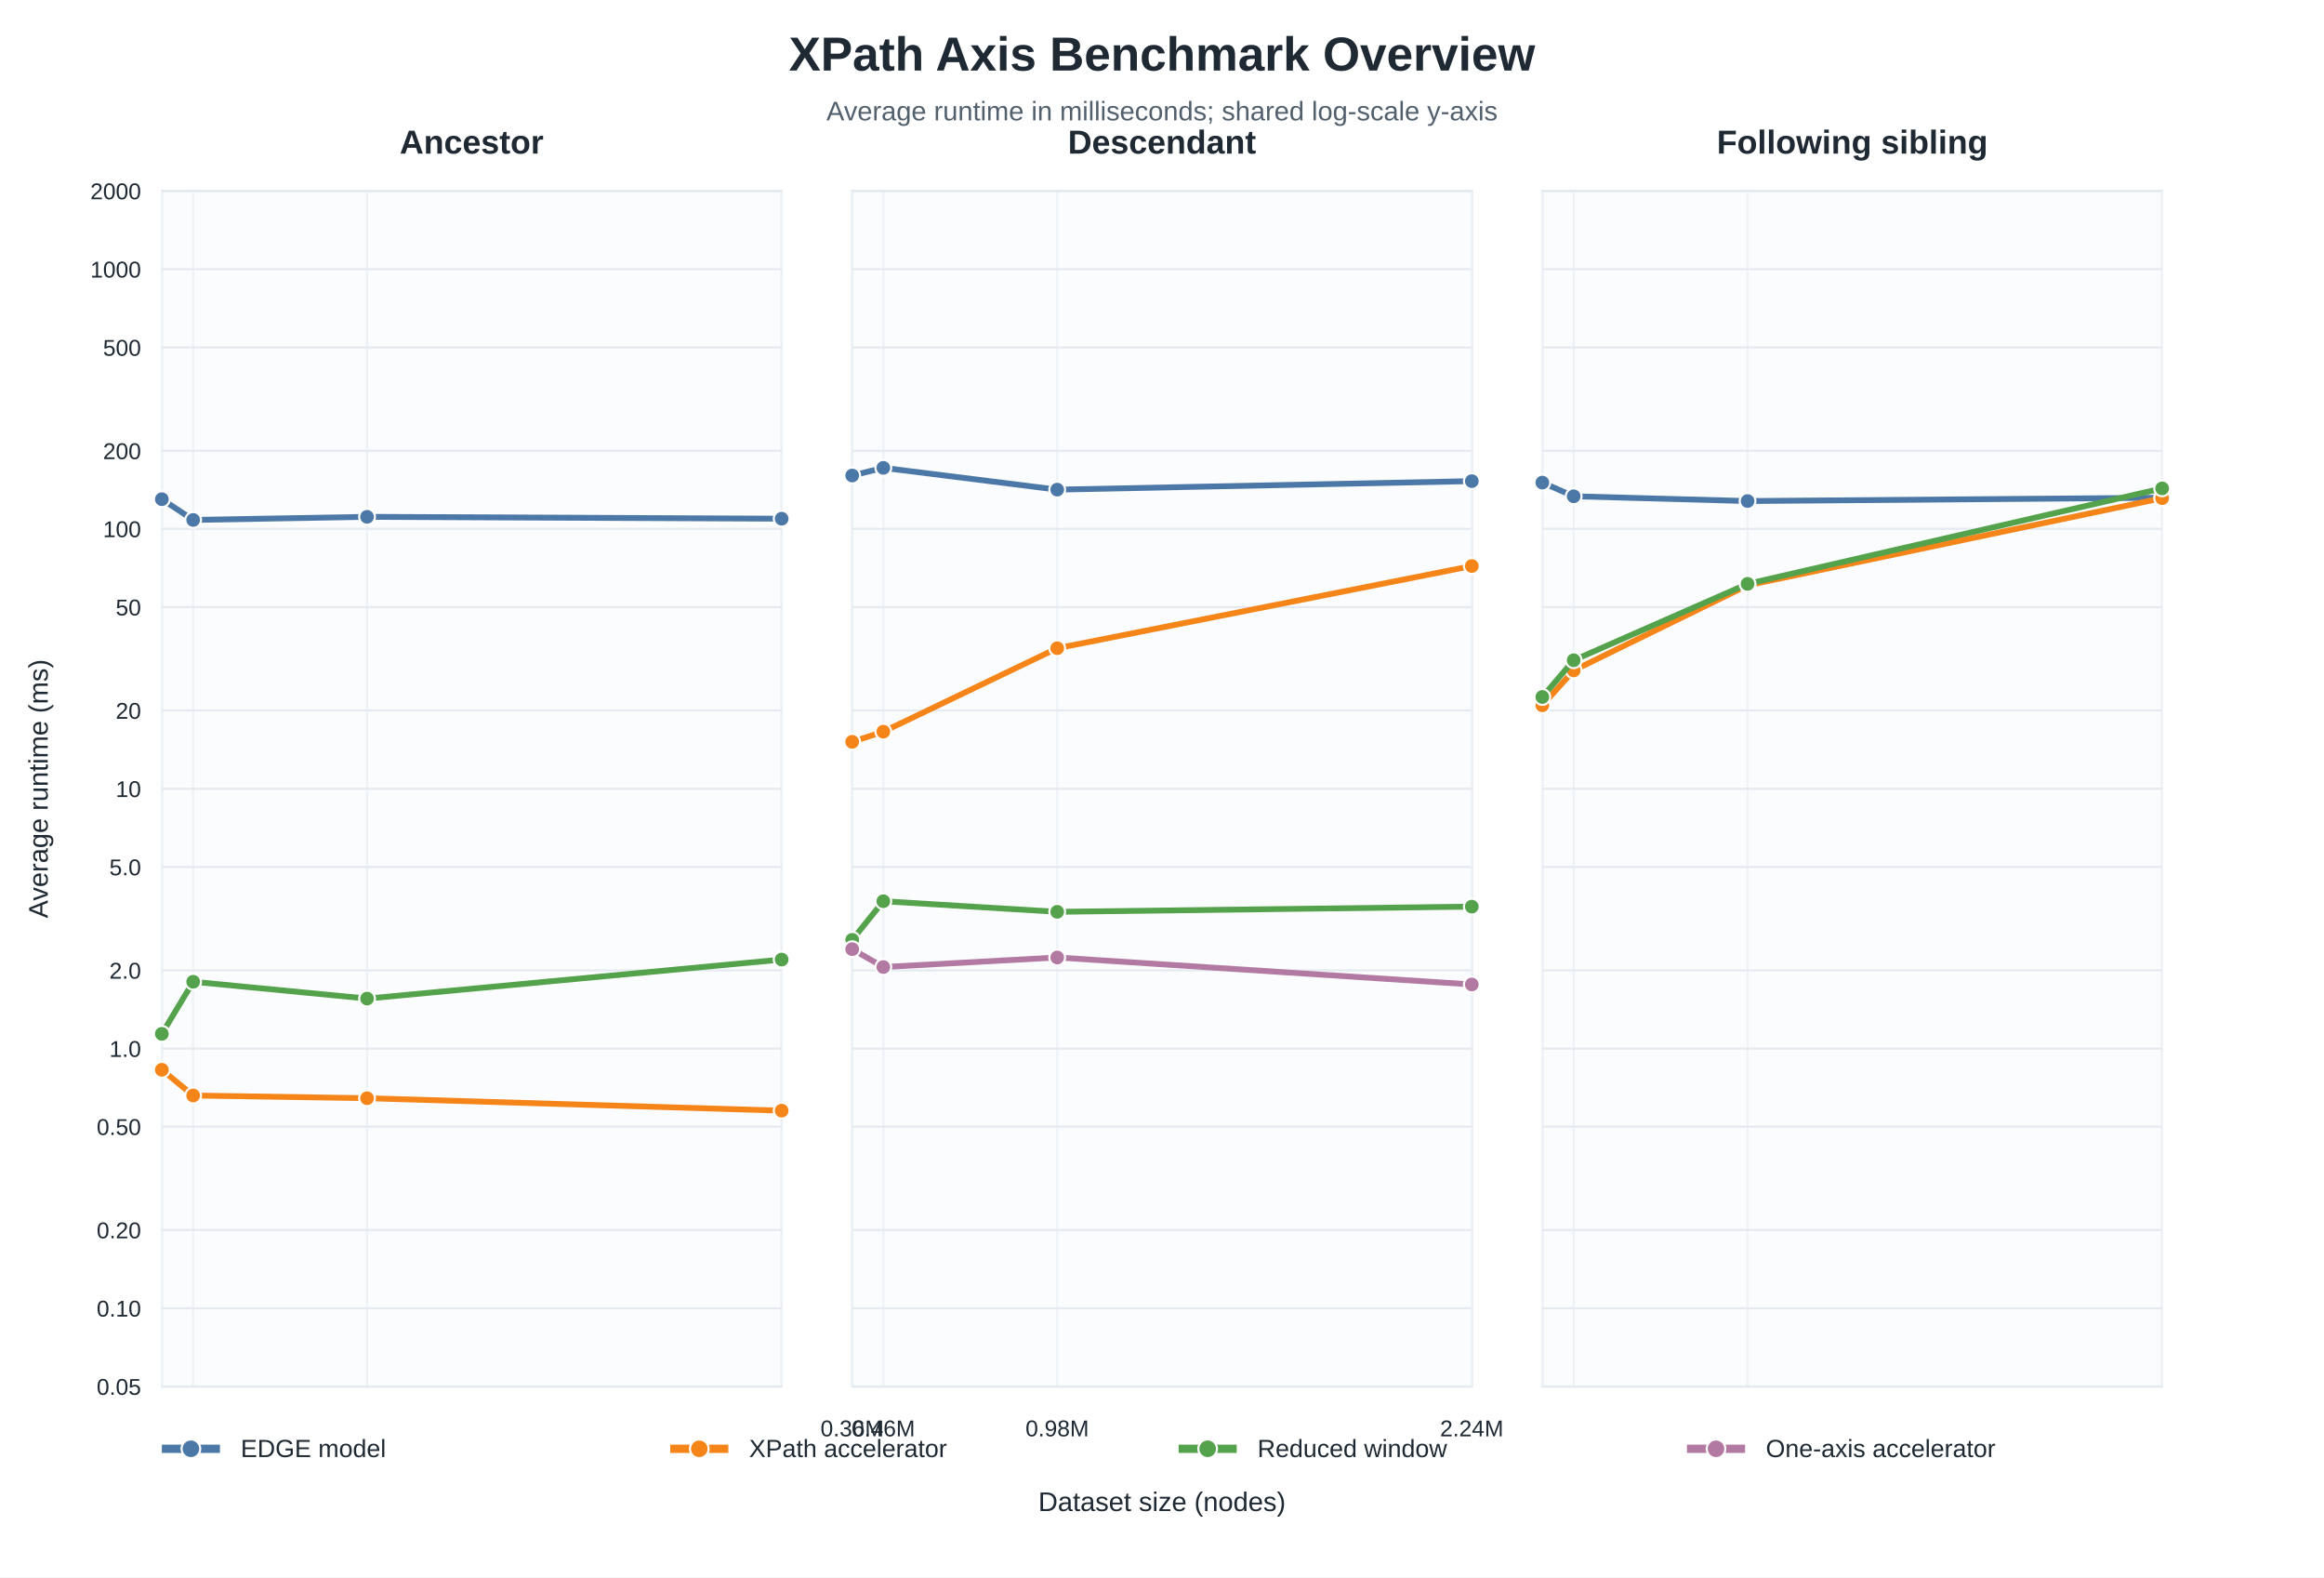
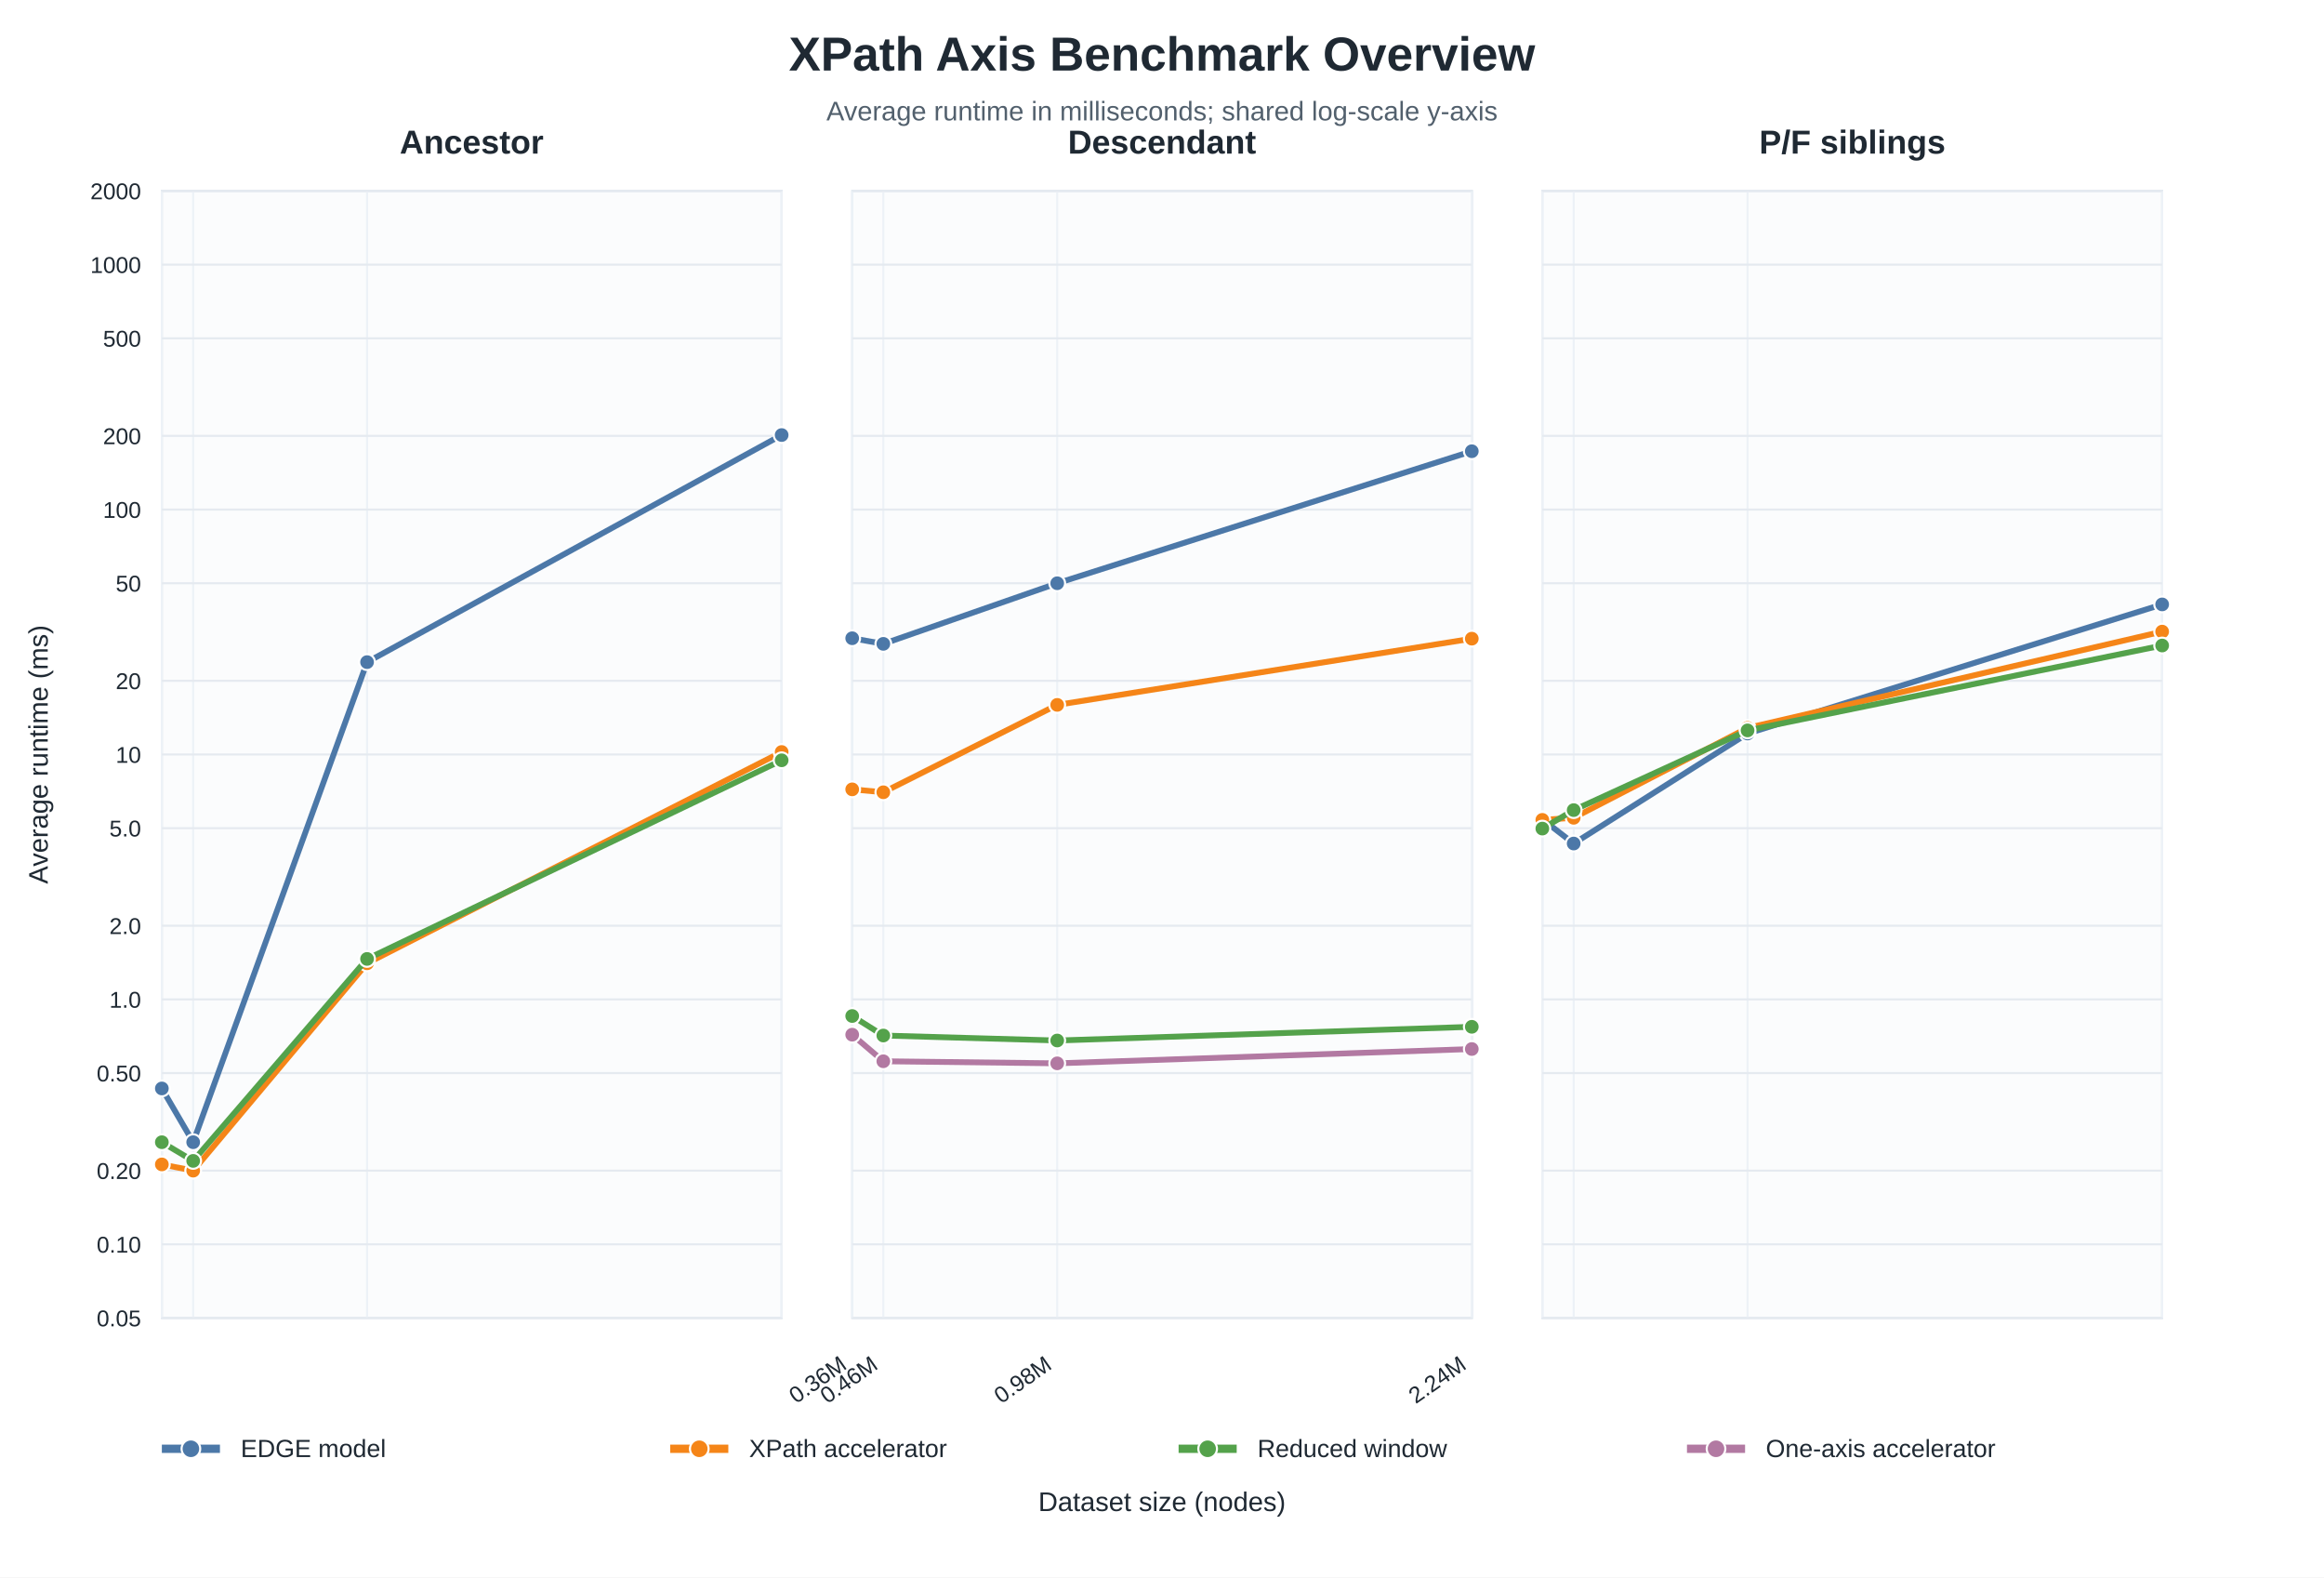
<svg xmlns="http://www.w3.org/2000/svg" width="1120" height="760" viewBox="0 0 1120 760">
  <rect width="100%" height="100%" fill="#FFFFFF" />
  <text x="560.0" y="34.0" font-family="Arial, sans-serif" font-size="23" font-weight="700" fill="#1F2933" text-anchor="middle">XPath Axis Benchmark Overview</text>
  <text x="560.0" y="58.0" font-family="Arial, sans-serif" font-size="13" font-weight="normal" fill="#52606D" text-anchor="middle">Average runtime in milliseconds; shared log-scale y-axis</text>
-   <rect x="78.0" y="92" width="298.7" height="576" fill="#FBFCFD" stroke="#D9E2EC" />
+   <rect x="78.0" y="92" width="298.7" height="543" fill="#FBFCFD" stroke="#D9E2EC" />
  <text x="227.3" y="74.0" font-family="Arial, sans-serif" font-size="16" font-weight="700" fill="#1F2933" text-anchor="middle">Ancestor</text>
-   <line x1="78.0" y1="92" x2="78.0" y2="668" stroke="#EDF2F7" />
-   <line x1="93.1" y1="92" x2="93.1" y2="668" stroke="#EDF2F7" />
-   <line x1="176.9" y1="92" x2="176.9" y2="668" stroke="#EDF2F7" />
-   <line x1="376.7" y1="92" x2="376.7" y2="668" stroke="#EDF2F7" />
-   <line x1="78.0" y1="668.0" x2="376.7" y2="668.0" stroke="#E5EAF0" />
-   <text x="68.0" y="672.0" font-family="Arial, sans-serif" font-size="11" font-weight="normal" fill="#1F2933" text-anchor="end">0.05</text>
-   <line x1="78.0" y1="630.3" x2="376.7" y2="630.3" stroke="#E5EAF0" />
-   <text x="68.0" y="634.3" font-family="Arial, sans-serif" font-size="11" font-weight="normal" fill="#1F2933" text-anchor="end">0.10</text>
-   <line x1="78.0" y1="592.6" x2="376.7" y2="592.6" stroke="#E5EAF0" />
-   <text x="68.0" y="596.6" font-family="Arial, sans-serif" font-size="11" font-weight="normal" fill="#1F2933" text-anchor="end">0.20</text>
-   <line x1="78.0" y1="542.8" x2="376.7" y2="542.8" stroke="#E5EAF0" />
-   <text x="68.0" y="546.8" font-family="Arial, sans-serif" font-size="11" font-weight="normal" fill="#1F2933" text-anchor="end">0.50</text>
-   <line x1="78.0" y1="505.2" x2="376.7" y2="505.2" stroke="#E5EAF0" />
-   <text x="68.0" y="509.2" font-family="Arial, sans-serif" font-size="11" font-weight="normal" fill="#1F2933" text-anchor="end">1.0</text>
-   <line x1="78.0" y1="467.5" x2="376.7" y2="467.5" stroke="#E5EAF0" />
-   <text x="68.0" y="471.5" font-family="Arial, sans-serif" font-size="11" font-weight="normal" fill="#1F2933" text-anchor="end">2.0</text>
-   <line x1="78.0" y1="417.7" x2="376.7" y2="417.7" stroke="#E5EAF0" />
-   <text x="68.0" y="421.7" font-family="Arial, sans-serif" font-size="11" font-weight="normal" fill="#1F2933" text-anchor="end">5.0</text>
-   <line x1="78.0" y1="380.0" x2="376.7" y2="380.0" stroke="#E5EAF0" />
-   <text x="68.0" y="384.0" font-family="Arial, sans-serif" font-size="11" font-weight="normal" fill="#1F2933" text-anchor="end">10</text>
-   <line x1="78.0" y1="342.3" x2="376.7" y2="342.3" stroke="#E5EAF0" />
-   <text x="68.0" y="346.3" font-family="Arial, sans-serif" font-size="11" font-weight="normal" fill="#1F2933" text-anchor="end">20</text>
-   <line x1="78.0" y1="292.5" x2="376.7" y2="292.5" stroke="#E5EAF0" />
-   <text x="68.0" y="296.5" font-family="Arial, sans-serif" font-size="11" font-weight="normal" fill="#1F2933" text-anchor="end">50</text>
-   <line x1="78.0" y1="254.8" x2="376.7" y2="254.8" stroke="#E5EAF0" />
-   <text x="68.0" y="258.8" font-family="Arial, sans-serif" font-size="11" font-weight="normal" fill="#1F2933" text-anchor="end">100</text>
-   <line x1="78.0" y1="217.2" x2="376.7" y2="217.2" stroke="#E5EAF0" />
-   <text x="68.0" y="221.2" font-family="Arial, sans-serif" font-size="11" font-weight="normal" fill="#1F2933" text-anchor="end">200</text>
-   <line x1="78.0" y1="167.4" x2="376.7" y2="167.4" stroke="#E5EAF0" />
-   <text x="68.0" y="171.4" font-family="Arial, sans-serif" font-size="11" font-weight="normal" fill="#1F2933" text-anchor="end">500</text>
-   <line x1="78.0" y1="129.7" x2="376.7" y2="129.7" stroke="#E5EAF0" />
-   <text x="68.0" y="133.7" font-family="Arial, sans-serif" font-size="11" font-weight="normal" fill="#1F2933" text-anchor="end">1000</text>
+   <line x1="78.0" y1="92" x2="78.0" y2="635" stroke="#EDF2F7" />
+   <line x1="93.1" y1="92" x2="93.1" y2="635" stroke="#EDF2F7" />
+   <line x1="176.9" y1="92" x2="176.9" y2="635" stroke="#EDF2F7" />
+   <line x1="376.7" y1="92" x2="376.7" y2="635" stroke="#EDF2F7" />
+   <line x1="78.0" y1="635.0" x2="376.7" y2="635.0" stroke="#E5EAF0" />
+   <text x="68.0" y="639.0" font-family="Arial, sans-serif" font-size="11" font-weight="normal" fill="#1F2933" text-anchor="end">0.05</text>
+   <line x1="78.0" y1="599.5" x2="376.7" y2="599.5" stroke="#E5EAF0" />
+   <text x="68.0" y="603.5" font-family="Arial, sans-serif" font-size="11" font-weight="normal" fill="#1F2933" text-anchor="end">0.10</text>
+   <line x1="78.0" y1="564.0" x2="376.7" y2="564.0" stroke="#E5EAF0" />
+   <text x="68.0" y="568.0" font-family="Arial, sans-serif" font-size="11" font-weight="normal" fill="#1F2933" text-anchor="end">0.20</text>
+   <line x1="78.0" y1="517.0" x2="376.7" y2="517.0" stroke="#E5EAF0" />
+   <text x="68.0" y="521.0" font-family="Arial, sans-serif" font-size="11" font-weight="normal" fill="#1F2933" text-anchor="end">0.50</text>
+   <line x1="78.0" y1="481.5" x2="376.7" y2="481.5" stroke="#E5EAF0" />
+   <text x="68.0" y="485.5" font-family="Arial, sans-serif" font-size="11" font-weight="normal" fill="#1F2933" text-anchor="end">1.0</text>
+   <line x1="78.0" y1="446.0" x2="376.7" y2="446.0" stroke="#E5EAF0" />
+   <text x="68.0" y="450.0" font-family="Arial, sans-serif" font-size="11" font-weight="normal" fill="#1F2933" text-anchor="end">2.0</text>
+   <line x1="78.0" y1="399.0" x2="376.7" y2="399.0" stroke="#E5EAF0" />
+   <text x="68.0" y="403.0" font-family="Arial, sans-serif" font-size="11" font-weight="normal" fill="#1F2933" text-anchor="end">5.0</text>
+   <line x1="78.0" y1="363.5" x2="376.7" y2="363.5" stroke="#E5EAF0" />
+   <text x="68.0" y="367.5" font-family="Arial, sans-serif" font-size="11" font-weight="normal" fill="#1F2933" text-anchor="end">10</text>
+   <line x1="78.0" y1="328.0" x2="376.7" y2="328.0" stroke="#E5EAF0" />
+   <text x="68.0" y="332.0" font-family="Arial, sans-serif" font-size="11" font-weight="normal" fill="#1F2933" text-anchor="end">20</text>
+   <line x1="78.0" y1="281.0" x2="376.7" y2="281.0" stroke="#E5EAF0" />
+   <text x="68.0" y="285.0" font-family="Arial, sans-serif" font-size="11" font-weight="normal" fill="#1F2933" text-anchor="end">50</text>
+   <line x1="78.0" y1="245.5" x2="376.7" y2="245.5" stroke="#E5EAF0" />
+   <text x="68.0" y="249.5" font-family="Arial, sans-serif" font-size="11" font-weight="normal" fill="#1F2933" text-anchor="end">100</text>
+   <line x1="78.0" y1="210.0" x2="376.7" y2="210.0" stroke="#E5EAF0" />
+   <text x="68.0" y="214.0" font-family="Arial, sans-serif" font-size="11" font-weight="normal" fill="#1F2933" text-anchor="end">200</text>
+   <line x1="78.0" y1="163.0" x2="376.7" y2="163.0" stroke="#E5EAF0" />
+   <text x="68.0" y="167.0" font-family="Arial, sans-serif" font-size="11" font-weight="normal" fill="#1F2933" text-anchor="end">500</text>
+   <line x1="78.0" y1="127.5" x2="376.7" y2="127.5" stroke="#E5EAF0" />
+   <text x="68.0" y="131.5" font-family="Arial, sans-serif" font-size="11" font-weight="normal" fill="#1F2933" text-anchor="end">1000</text>
  <line x1="78.0" y1="92.0" x2="376.7" y2="92.0" stroke="#E5EAF0" />
  <text x="68.0" y="96.0" font-family="Arial, sans-serif" font-size="11" font-weight="normal" fill="#1F2933" text-anchor="end">2000</text>
-   <polyline points="78.0,240.5 93.1,250.5 176.9,249.0 376.7,249.9" fill="none" stroke="#4C78A8" stroke-width="2.8" />
-   <circle cx="78.0" cy="240.5" r="3.8" fill="#4C78A8" stroke="#FFFFFF" stroke-width="1" />
-   <circle cx="93.1" cy="250.5" r="3.8" fill="#4C78A8" stroke="#FFFFFF" stroke-width="1" />
-   <circle cx="176.9" cy="249.0" r="3.8" fill="#4C78A8" stroke="#FFFFFF" stroke-width="1" />
-   <circle cx="376.7" cy="249.9" r="3.8" fill="#4C78A8" stroke="#FFFFFF" stroke-width="1" />
-   <polyline points="78.0,515.4 93.1,527.8 176.9,529.1 376.7,535.1" fill="none" stroke="#F58518" stroke-width="2.8" />
-   <circle cx="78.0" cy="515.4" r="3.8" fill="#F58518" stroke="#FFFFFF" stroke-width="1" />
-   <circle cx="93.1" cy="527.8" r="3.8" fill="#F58518" stroke="#FFFFFF" stroke-width="1" />
-   <circle cx="176.9" cy="529.1" r="3.8" fill="#F58518" stroke="#FFFFFF" stroke-width="1" />
-   <circle cx="376.7" cy="535.1" r="3.8" fill="#F58518" stroke="#FFFFFF" stroke-width="1" />
-   <polyline points="78.0,498.1 93.1,473.0 176.9,481.1 376.7,462.3" fill="none" stroke="#54A24B" stroke-width="2.8" />
-   <circle cx="78.0" cy="498.1" r="3.8" fill="#54A24B" stroke="#FFFFFF" stroke-width="1" />
-   <circle cx="93.1" cy="473.0" r="3.8" fill="#54A24B" stroke="#FFFFFF" stroke-width="1" />
-   <circle cx="176.9" cy="481.1" r="3.8" fill="#54A24B" stroke="#FFFFFF" stroke-width="1" />
-   <circle cx="376.7" cy="462.3" r="3.8" fill="#54A24B" stroke="#FFFFFF" stroke-width="1" />
-   <rect x="410.7" y="92" width="298.7" height="576" fill="#FBFCFD" stroke="#D9E2EC" />
+   <polyline points="78.0,524.4 93.1,550.3 176.9,319.0 376.7,209.6" fill="none" stroke="#4C78A8" stroke-width="2.8" />
+   <circle cx="78.0" cy="524.4" r="3.8" fill="#4C78A8" stroke="#FFFFFF" stroke-width="1" />
+   <circle cx="93.1" cy="550.3" r="3.8" fill="#4C78A8" stroke="#FFFFFF" stroke-width="1" />
+   <circle cx="176.9" cy="319.0" r="3.8" fill="#4C78A8" stroke="#FFFFFF" stroke-width="1" />
+   <circle cx="376.7" cy="209.6" r="3.8" fill="#4C78A8" stroke="#FFFFFF" stroke-width="1" />
+   <polyline points="78.0,561.0 93.1,564.0 176.9,464.1 376.7,362.3" fill="none" stroke="#F58518" stroke-width="2.8" />
+   <circle cx="78.0" cy="561.0" r="3.8" fill="#F58518" stroke="#FFFFFF" stroke-width="1" />
+   <circle cx="93.1" cy="564.0" r="3.8" fill="#F58518" stroke="#FFFFFF" stroke-width="1" />
+   <circle cx="176.9" cy="464.1" r="3.8" fill="#F58518" stroke="#FFFFFF" stroke-width="1" />
+   <circle cx="376.7" cy="362.3" r="3.8" fill="#F58518" stroke="#FFFFFF" stroke-width="1" />
+   <polyline points="78.0,550.3 93.1,559.3 176.9,462.0 376.7,366.3" fill="none" stroke="#54A24B" stroke-width="2.8" />
+   <circle cx="78.0" cy="550.3" r="3.8" fill="#54A24B" stroke="#FFFFFF" stroke-width="1" />
+   <circle cx="93.1" cy="559.3" r="3.8" fill="#54A24B" stroke="#FFFFFF" stroke-width="1" />
+   <circle cx="176.9" cy="462.0" r="3.8" fill="#54A24B" stroke="#FFFFFF" stroke-width="1" />
+   <circle cx="376.7" cy="366.3" r="3.8" fill="#54A24B" stroke="#FFFFFF" stroke-width="1" />
+   <rect x="410.7" y="92" width="298.7" height="543" fill="#FBFCFD" stroke="#D9E2EC" />
  <text x="560.0" y="74.0" font-family="Arial, sans-serif" font-size="16" font-weight="700" fill="#1F2933" text-anchor="middle">Descendant</text>
-   <line x1="410.7" y1="92" x2="410.7" y2="668" stroke="#EDF2F7" />
-   <text x="410.7" y="692.0" font-family="Arial, sans-serif" font-size="11" font-weight="normal" fill="#1F2933" text-anchor="middle">0.36M</text>
-   <line x1="425.7" y1="92" x2="425.7" y2="668" stroke="#EDF2F7" />
-   <text x="425.7" y="692.0" font-family="Arial, sans-serif" font-size="11" font-weight="normal" fill="#1F2933" text-anchor="middle">0.46M</text>
-   <line x1="509.5" y1="92" x2="509.5" y2="668" stroke="#EDF2F7" />
-   <text x="509.5" y="692.0" font-family="Arial, sans-serif" font-size="11" font-weight="normal" fill="#1F2933" text-anchor="middle">0.98M</text>
-   <line x1="709.3" y1="92" x2="709.3" y2="668" stroke="#EDF2F7" />
-   <text x="709.3" y="692.0" font-family="Arial, sans-serif" font-size="11" font-weight="normal" fill="#1F2933" text-anchor="middle">2.24M</text>
-   <line x1="410.7" y1="668.0" x2="709.3" y2="668.0" stroke="#E5EAF0" />
-   <line x1="410.7" y1="630.3" x2="709.3" y2="630.3" stroke="#E5EAF0" />
-   <line x1="410.7" y1="592.6" x2="709.3" y2="592.6" stroke="#E5EAF0" />
-   <line x1="410.7" y1="542.8" x2="709.3" y2="542.8" stroke="#E5EAF0" />
-   <line x1="410.7" y1="505.2" x2="709.3" y2="505.2" stroke="#E5EAF0" />
-   <line x1="410.7" y1="467.5" x2="709.3" y2="467.5" stroke="#E5EAF0" />
-   <line x1="410.7" y1="417.7" x2="709.3" y2="417.7" stroke="#E5EAF0" />
-   <line x1="410.7" y1="380.0" x2="709.3" y2="380.0" stroke="#E5EAF0" />
-   <line x1="410.7" y1="342.3" x2="709.3" y2="342.3" stroke="#E5EAF0" />
-   <line x1="410.7" y1="292.5" x2="709.3" y2="292.5" stroke="#E5EAF0" />
-   <line x1="410.7" y1="254.8" x2="709.3" y2="254.8" stroke="#E5EAF0" />
-   <line x1="410.7" y1="217.2" x2="709.3" y2="217.2" stroke="#E5EAF0" />
-   <line x1="410.7" y1="167.4" x2="709.3" y2="167.4" stroke="#E5EAF0" />
-   <line x1="410.7" y1="129.7" x2="709.3" y2="129.7" stroke="#E5EAF0" />
+   <line x1="410.7" y1="92" x2="410.7" y2="635" stroke="#EDF2F7" />
+   <text x="408.7" y="659.0" font-family="Arial, sans-serif" font-size="11" font-weight="normal" fill="#1F2933" text-anchor="end" transform="rotate(-35 408.6667 659)">0.36M</text>
+   <line x1="425.7" y1="92" x2="425.7" y2="635" stroke="#EDF2F7" />
+   <text x="423.7" y="659.0" font-family="Arial, sans-serif" font-size="11" font-weight="normal" fill="#1F2933" text-anchor="end" transform="rotate(-35 423.7491 659)">0.46M</text>
+   <line x1="509.5" y1="92" x2="509.5" y2="635" stroke="#EDF2F7" />
+   <text x="507.5" y="659.0" font-family="Arial, sans-serif" font-size="11" font-weight="normal" fill="#1F2933" text-anchor="end" transform="rotate(-35 507.5346 659)">0.98M</text>
+   <line x1="709.3" y1="92" x2="709.3" y2="635" stroke="#EDF2F7" />
+   <text x="707.3" y="659.0" font-family="Arial, sans-serif" font-size="11" font-weight="normal" fill="#1F2933" text-anchor="end" transform="rotate(-35 707.3333 659)">2.24M</text>
+   <line x1="410.7" y1="635.0" x2="709.3" y2="635.0" stroke="#E5EAF0" />
+   <line x1="410.7" y1="599.5" x2="709.3" y2="599.5" stroke="#E5EAF0" />
+   <line x1="410.7" y1="564.0" x2="709.3" y2="564.0" stroke="#E5EAF0" />
+   <line x1="410.7" y1="517.0" x2="709.3" y2="517.0" stroke="#E5EAF0" />
+   <line x1="410.7" y1="481.5" x2="709.3" y2="481.5" stroke="#E5EAF0" />
+   <line x1="410.7" y1="446.0" x2="709.3" y2="446.0" stroke="#E5EAF0" />
+   <line x1="410.7" y1="399.0" x2="709.3" y2="399.0" stroke="#E5EAF0" />
+   <line x1="410.7" y1="363.5" x2="709.3" y2="363.5" stroke="#E5EAF0" />
+   <line x1="410.7" y1="328.0" x2="709.3" y2="328.0" stroke="#E5EAF0" />
+   <line x1="410.7" y1="281.0" x2="709.3" y2="281.0" stroke="#E5EAF0" />
+   <line x1="410.7" y1="245.5" x2="709.3" y2="245.5" stroke="#E5EAF0" />
+   <line x1="410.7" y1="210.0" x2="709.3" y2="210.0" stroke="#E5EAF0" />
+   <line x1="410.7" y1="163.0" x2="709.3" y2="163.0" stroke="#E5EAF0" />
+   <line x1="410.7" y1="127.5" x2="709.3" y2="127.5" stroke="#E5EAF0" />
  <line x1="410.7" y1="92.0" x2="709.3" y2="92.0" stroke="#E5EAF0" />
-   <polyline points="410.7,229.1 425.7,225.4 509.5,235.9 709.3,231.8" fill="none" stroke="#4C78A8" stroke-width="2.8" />
-   <circle cx="410.7" cy="229.1" r="3.8" fill="#4C78A8" stroke="#FFFFFF" stroke-width="1" />
-   <circle cx="425.7" cy="225.4" r="3.8" fill="#4C78A8" stroke="#FFFFFF" stroke-width="1" />
-   <circle cx="509.5" cy="235.9" r="3.8" fill="#4C78A8" stroke="#FFFFFF" stroke-width="1" />
-   <circle cx="709.3" cy="231.8" r="3.8" fill="#4C78A8" stroke="#FFFFFF" stroke-width="1" />
-   <polyline points="410.7,357.4 425.7,352.5 509.5,312.3 709.3,272.7" fill="none" stroke="#F58518" stroke-width="2.8" />
-   <circle cx="410.7" cy="357.4" r="3.8" fill="#F58518" stroke="#FFFFFF" stroke-width="1" />
-   <circle cx="425.7" cy="352.5" r="3.8" fill="#F58518" stroke="#FFFFFF" stroke-width="1" />
-   <circle cx="509.5" cy="312.3" r="3.8" fill="#F58518" stroke="#FFFFFF" stroke-width="1" />
-   <circle cx="709.3" cy="272.7" r="3.8" fill="#F58518" stroke="#FFFFFF" stroke-width="1" />
-   <polyline points="410.7,452.8 425.7,434.2 509.5,439.3 709.3,436.8" fill="none" stroke="#54A24B" stroke-width="2.8" />
-   <circle cx="410.7" cy="452.8" r="3.8" fill="#54A24B" stroke="#FFFFFF" stroke-width="1" />
-   <circle cx="425.7" cy="434.2" r="3.8" fill="#54A24B" stroke="#FFFFFF" stroke-width="1" />
-   <circle cx="509.5" cy="439.3" r="3.8" fill="#54A24B" stroke="#FFFFFF" stroke-width="1" />
-   <circle cx="709.3" cy="436.8" r="3.8" fill="#54A24B" stroke="#FFFFFF" stroke-width="1" />
-   <polyline points="410.7,457.3 425.7,465.9 509.5,461.3 709.3,474.3" fill="none" stroke="#B279A2" stroke-width="2.8" />
-   <circle cx="410.7" cy="457.3" r="3.8" fill="#B279A2" stroke="#FFFFFF" stroke-width="1" />
-   <circle cx="425.7" cy="465.9" r="3.8" fill="#B279A2" stroke="#FFFFFF" stroke-width="1" />
-   <circle cx="509.5" cy="461.3" r="3.8" fill="#B279A2" stroke="#FFFFFF" stroke-width="1" />
-   <circle cx="709.3" cy="474.3" r="3.8" fill="#B279A2" stroke="#FFFFFF" stroke-width="1" />
-   <rect x="743.3" y="92" width="298.7" height="576" fill="#FBFCFD" stroke="#D9E2EC" />
-   <text x="892.7" y="74.0" font-family="Arial, sans-serif" font-size="16" font-weight="700" fill="#1F2933" text-anchor="middle">Following sibling</text>
-   <line x1="743.3" y1="92" x2="743.3" y2="668" stroke="#EDF2F7" />
-   <line x1="758.4" y1="92" x2="758.4" y2="668" stroke="#EDF2F7" />
-   <line x1="842.2" y1="92" x2="842.2" y2="668" stroke="#EDF2F7" />
-   <line x1="1042.0" y1="92" x2="1042.0" y2="668" stroke="#EDF2F7" />
-   <line x1="743.3" y1="668.0" x2="1042.0" y2="668.0" stroke="#E5EAF0" />
-   <line x1="743.3" y1="630.3" x2="1042.0" y2="630.3" stroke="#E5EAF0" />
-   <line x1="743.3" y1="592.6" x2="1042.0" y2="592.6" stroke="#E5EAF0" />
-   <line x1="743.3" y1="542.8" x2="1042.0" y2="542.8" stroke="#E5EAF0" />
-   <line x1="743.3" y1="505.2" x2="1042.0" y2="505.2" stroke="#E5EAF0" />
-   <line x1="743.3" y1="467.5" x2="1042.0" y2="467.5" stroke="#E5EAF0" />
-   <line x1="743.3" y1="417.7" x2="1042.0" y2="417.7" stroke="#E5EAF0" />
-   <line x1="743.3" y1="380.0" x2="1042.0" y2="380.0" stroke="#E5EAF0" />
-   <line x1="743.3" y1="342.3" x2="1042.0" y2="342.3" stroke="#E5EAF0" />
-   <line x1="743.3" y1="292.5" x2="1042.0" y2="292.5" stroke="#E5EAF0" />
-   <line x1="743.3" y1="254.8" x2="1042.0" y2="254.8" stroke="#E5EAF0" />
-   <line x1="743.3" y1="217.2" x2="1042.0" y2="217.2" stroke="#E5EAF0" />
-   <line x1="743.3" y1="167.4" x2="1042.0" y2="167.4" stroke="#E5EAF0" />
-   <line x1="743.3" y1="129.7" x2="1042.0" y2="129.7" stroke="#E5EAF0" />
+   <polyline points="410.7,307.5 425.7,310.2 509.5,281.0 709.3,217.4" fill="none" stroke="#4C78A8" stroke-width="2.8" />
+   <circle cx="410.7" cy="307.5" r="3.8" fill="#4C78A8" stroke="#FFFFFF" stroke-width="1" />
+   <circle cx="425.7" cy="310.2" r="3.8" fill="#4C78A8" stroke="#FFFFFF" stroke-width="1" />
+   <circle cx="509.5" cy="281.0" r="3.8" fill="#4C78A8" stroke="#FFFFFF" stroke-width="1" />
+   <circle cx="709.3" cy="217.4" r="3.8" fill="#4C78A8" stroke="#FFFFFF" stroke-width="1" />
+   <polyline points="410.7,380.3 425.7,381.7 509.5,339.6 709.3,307.7" fill="none" stroke="#F58518" stroke-width="2.8" />
+   <circle cx="410.7" cy="380.3" r="3.8" fill="#F58518" stroke="#FFFFFF" stroke-width="1" />
+   <circle cx="425.7" cy="381.7" r="3.8" fill="#F58518" stroke="#FFFFFF" stroke-width="1" />
+   <circle cx="509.5" cy="339.6" r="3.8" fill="#F58518" stroke="#FFFFFF" stroke-width="1" />
+   <circle cx="709.3" cy="307.7" r="3.8" fill="#F58518" stroke="#FFFFFF" stroke-width="1" />
+   <polyline points="410.7,489.5 425.7,498.9 509.5,501.3 709.3,494.7" fill="none" stroke="#54A24B" stroke-width="2.8" />
+   <circle cx="410.7" cy="489.5" r="3.8" fill="#54A24B" stroke="#FFFFFF" stroke-width="1" />
+   <circle cx="425.7" cy="498.9" r="3.8" fill="#54A24B" stroke="#FFFFFF" stroke-width="1" />
+   <circle cx="509.5" cy="501.3" r="3.8" fill="#54A24B" stroke="#FFFFFF" stroke-width="1" />
+   <circle cx="709.3" cy="494.7" r="3.8" fill="#54A24B" stroke="#FFFFFF" stroke-width="1" />
+   <polyline points="410.7,498.5 425.7,511.3 509.5,512.3 709.3,505.4" fill="none" stroke="#B279A2" stroke-width="2.8" />
+   <circle cx="410.7" cy="498.5" r="3.8" fill="#B279A2" stroke="#FFFFFF" stroke-width="1" />
+   <circle cx="425.7" cy="511.3" r="3.8" fill="#B279A2" stroke="#FFFFFF" stroke-width="1" />
+   <circle cx="509.5" cy="512.3" r="3.8" fill="#B279A2" stroke="#FFFFFF" stroke-width="1" />
+   <circle cx="709.3" cy="505.4" r="3.8" fill="#B279A2" stroke="#FFFFFF" stroke-width="1" />
+   <rect x="743.3" y="92" width="298.7" height="543" fill="#FBFCFD" stroke="#D9E2EC" />
+   <text x="892.7" y="74.0" font-family="Arial, sans-serif" font-size="16" font-weight="700" fill="#1F2933" text-anchor="middle">P/F siblings</text>
+   <line x1="743.3" y1="92" x2="743.3" y2="635" stroke="#EDF2F7" />
+   <line x1="758.4" y1="92" x2="758.4" y2="635" stroke="#EDF2F7" />
+   <line x1="842.2" y1="92" x2="842.2" y2="635" stroke="#EDF2F7" />
+   <line x1="1042.0" y1="92" x2="1042.0" y2="635" stroke="#EDF2F7" />
+   <line x1="743.3" y1="635.0" x2="1042.0" y2="635.0" stroke="#E5EAF0" />
+   <line x1="743.3" y1="599.5" x2="1042.0" y2="599.5" stroke="#E5EAF0" />
+   <line x1="743.3" y1="564.0" x2="1042.0" y2="564.0" stroke="#E5EAF0" />
+   <line x1="743.3" y1="517.0" x2="1042.0" y2="517.0" stroke="#E5EAF0" />
+   <line x1="743.3" y1="481.5" x2="1042.0" y2="481.5" stroke="#E5EAF0" />
+   <line x1="743.3" y1="446.0" x2="1042.0" y2="446.0" stroke="#E5EAF0" />
+   <line x1="743.3" y1="399.0" x2="1042.0" y2="399.0" stroke="#E5EAF0" />
+   <line x1="743.3" y1="363.5" x2="1042.0" y2="363.5" stroke="#E5EAF0" />
+   <line x1="743.3" y1="328.0" x2="1042.0" y2="328.0" stroke="#E5EAF0" />
+   <line x1="743.3" y1="281.0" x2="1042.0" y2="281.0" stroke="#E5EAF0" />
+   <line x1="743.3" y1="245.5" x2="1042.0" y2="245.5" stroke="#E5EAF0" />
+   <line x1="743.3" y1="210.0" x2="1042.0" y2="210.0" stroke="#E5EAF0" />
+   <line x1="743.3" y1="163.0" x2="1042.0" y2="163.0" stroke="#E5EAF0" />
+   <line x1="743.3" y1="127.5" x2="1042.0" y2="127.5" stroke="#E5EAF0" />
  <line x1="743.3" y1="92.0" x2="1042.0" y2="92.0" stroke="#E5EAF0" />
-   <polyline points="743.3,232.5 758.4,239.1 842.2,241.4 1042.0,239.8" fill="none" stroke="#4C78A8" stroke-width="2.8" />
-   <circle cx="743.3" cy="232.5" r="3.8" fill="#4C78A8" stroke="#FFFFFF" stroke-width="1" />
-   <circle cx="758.4" cy="239.1" r="3.8" fill="#4C78A8" stroke="#FFFFFF" stroke-width="1" />
-   <circle cx="842.2" cy="241.4" r="3.8" fill="#4C78A8" stroke="#FFFFFF" stroke-width="1" />
-   <circle cx="1042.0" cy="239.8" r="3.8" fill="#4C78A8" stroke="#FFFFFF" stroke-width="1" />
-   <polyline points="743.3,339.8 758.4,323.0 842.2,282.0 1042.0,240.0" fill="none" stroke="#F58518" stroke-width="2.8" />
-   <circle cx="743.3" cy="339.8" r="3.8" fill="#F58518" stroke="#FFFFFF" stroke-width="1" />
-   <circle cx="758.4" cy="323.0" r="3.8" fill="#F58518" stroke="#FFFFFF" stroke-width="1" />
-   <circle cx="842.2" cy="282.0" r="3.8" fill="#F58518" stroke="#FFFFFF" stroke-width="1" />
-   <circle cx="1042.0" cy="240.0" r="3.8" fill="#F58518" stroke="#FFFFFF" stroke-width="1" />
-   <polyline points="743.3,335.8 758.4,318.1 842.2,281.3 1042.0,235.3" fill="none" stroke="#54A24B" stroke-width="2.8" />
-   <circle cx="743.3" cy="335.8" r="3.8" fill="#54A24B" stroke="#FFFFFF" stroke-width="1" />
-   <circle cx="758.4" cy="318.1" r="3.8" fill="#54A24B" stroke="#FFFFFF" stroke-width="1" />
-   <circle cx="842.2" cy="281.3" r="3.8" fill="#54A24B" stroke="#FFFFFF" stroke-width="1" />
-   <circle cx="1042.0" cy="235.3" r="3.8" fill="#54A24B" stroke="#FFFFFF" stroke-width="1" />
+   <polyline points="743.3,394.7 758.4,406.4 842.2,353.4 1042.0,291.2" fill="none" stroke="#4C78A8" stroke-width="2.8" />
+   <circle cx="743.3" cy="394.7" r="3.8" fill="#4C78A8" stroke="#FFFFFF" stroke-width="1" />
+   <circle cx="758.4" cy="406.4" r="3.8" fill="#4C78A8" stroke="#FFFFFF" stroke-width="1" />
+   <circle cx="842.2" cy="353.4" r="3.8" fill="#4C78A8" stroke="#FFFFFF" stroke-width="1" />
+   <circle cx="1042.0" cy="291.2" r="3.8" fill="#4C78A8" stroke="#FFFFFF" stroke-width="1" />
+   <polyline points="743.3,395.0 758.4,394.0 842.2,350.7 1042.0,304.3" fill="none" stroke="#F58518" stroke-width="2.8" />
+   <circle cx="743.3" cy="395.0" r="3.8" fill="#F58518" stroke="#FFFFFF" stroke-width="1" />
+   <circle cx="758.4" cy="394.0" r="3.8" fill="#F58518" stroke="#FFFFFF" stroke-width="1" />
+   <circle cx="842.2" cy="350.7" r="3.8" fill="#F58518" stroke="#FFFFFF" stroke-width="1" />
+   <circle cx="1042.0" cy="304.3" r="3.8" fill="#F58518" stroke="#FFFFFF" stroke-width="1" />
+   <polyline points="743.3,399.2 758.4,390.3 842.2,351.9 1042.0,311.0" fill="none" stroke="#54A24B" stroke-width="2.8" />
+   <circle cx="743.3" cy="399.2" r="3.8" fill="#54A24B" stroke="#FFFFFF" stroke-width="1" />
+   <circle cx="758.4" cy="390.3" r="3.8" fill="#54A24B" stroke="#FFFFFF" stroke-width="1" />
+   <circle cx="842.2" cy="351.9" r="3.8" fill="#54A24B" stroke="#FFFFFF" stroke-width="1" />
+   <circle cx="1042.0" cy="311.0" r="3.8" fill="#54A24B" stroke="#FFFFFF" stroke-width="1" />
  <text x="560.0" y="728.0" font-family="Arial, sans-serif" font-size="13" font-weight="normal" fill="#1F2933" text-anchor="middle">Dataset size (nodes)</text>
-   <text x="23.0" y="380.0" font-family="Arial, sans-serif" font-size="13" font-weight="normal" fill="#1F2933" text-anchor="middle" transform="rotate(-90 23 380.0)">Average runtime (ms)</text>
+   <text x="23.0" y="363.5" font-family="Arial, sans-serif" font-size="13" font-weight="normal" fill="#1F2933" text-anchor="middle" transform="rotate(-90 23 363.5)">Average runtime (ms)</text>
  <line x1="78" y1="698" x2="106" y2="698" stroke="#4C78A8" stroke-width="4" />
  <circle cx="92" cy="698" r="4.5" fill="#4C78A8" stroke="#FFFFFF" stroke-width="1" />
  <text x="116.0" y="702.0" font-family="Arial, sans-serif" font-size="12" font-weight="normal" fill="#1F2933" text-anchor="start">EDGE model</text>
  <line x1="323" y1="698" x2="351" y2="698" stroke="#F58518" stroke-width="4" />
  <circle cx="337" cy="698" r="4.5" fill="#F58518" stroke="#FFFFFF" stroke-width="1" />
  <text x="361.0" y="702.0" font-family="Arial, sans-serif" font-size="12" font-weight="normal" fill="#1F2933" text-anchor="start">XPath accelerator</text>
  <line x1="568" y1="698" x2="596" y2="698" stroke="#54A24B" stroke-width="4" />
  <circle cx="582" cy="698" r="4.5" fill="#54A24B" stroke="#FFFFFF" stroke-width="1" />
  <text x="606.0" y="702.0" font-family="Arial, sans-serif" font-size="12" font-weight="normal" fill="#1F2933" text-anchor="start">Reduced window</text>
  <line x1="813" y1="698" x2="841" y2="698" stroke="#B279A2" stroke-width="4" />
  <circle cx="827" cy="698" r="4.5" fill="#B279A2" stroke="#FFFFFF" stroke-width="1" />
  <text x="851.0" y="702.0" font-family="Arial, sans-serif" font-size="12" font-weight="normal" fill="#1F2933" text-anchor="start">One-axis accelerator</text>
</svg>
